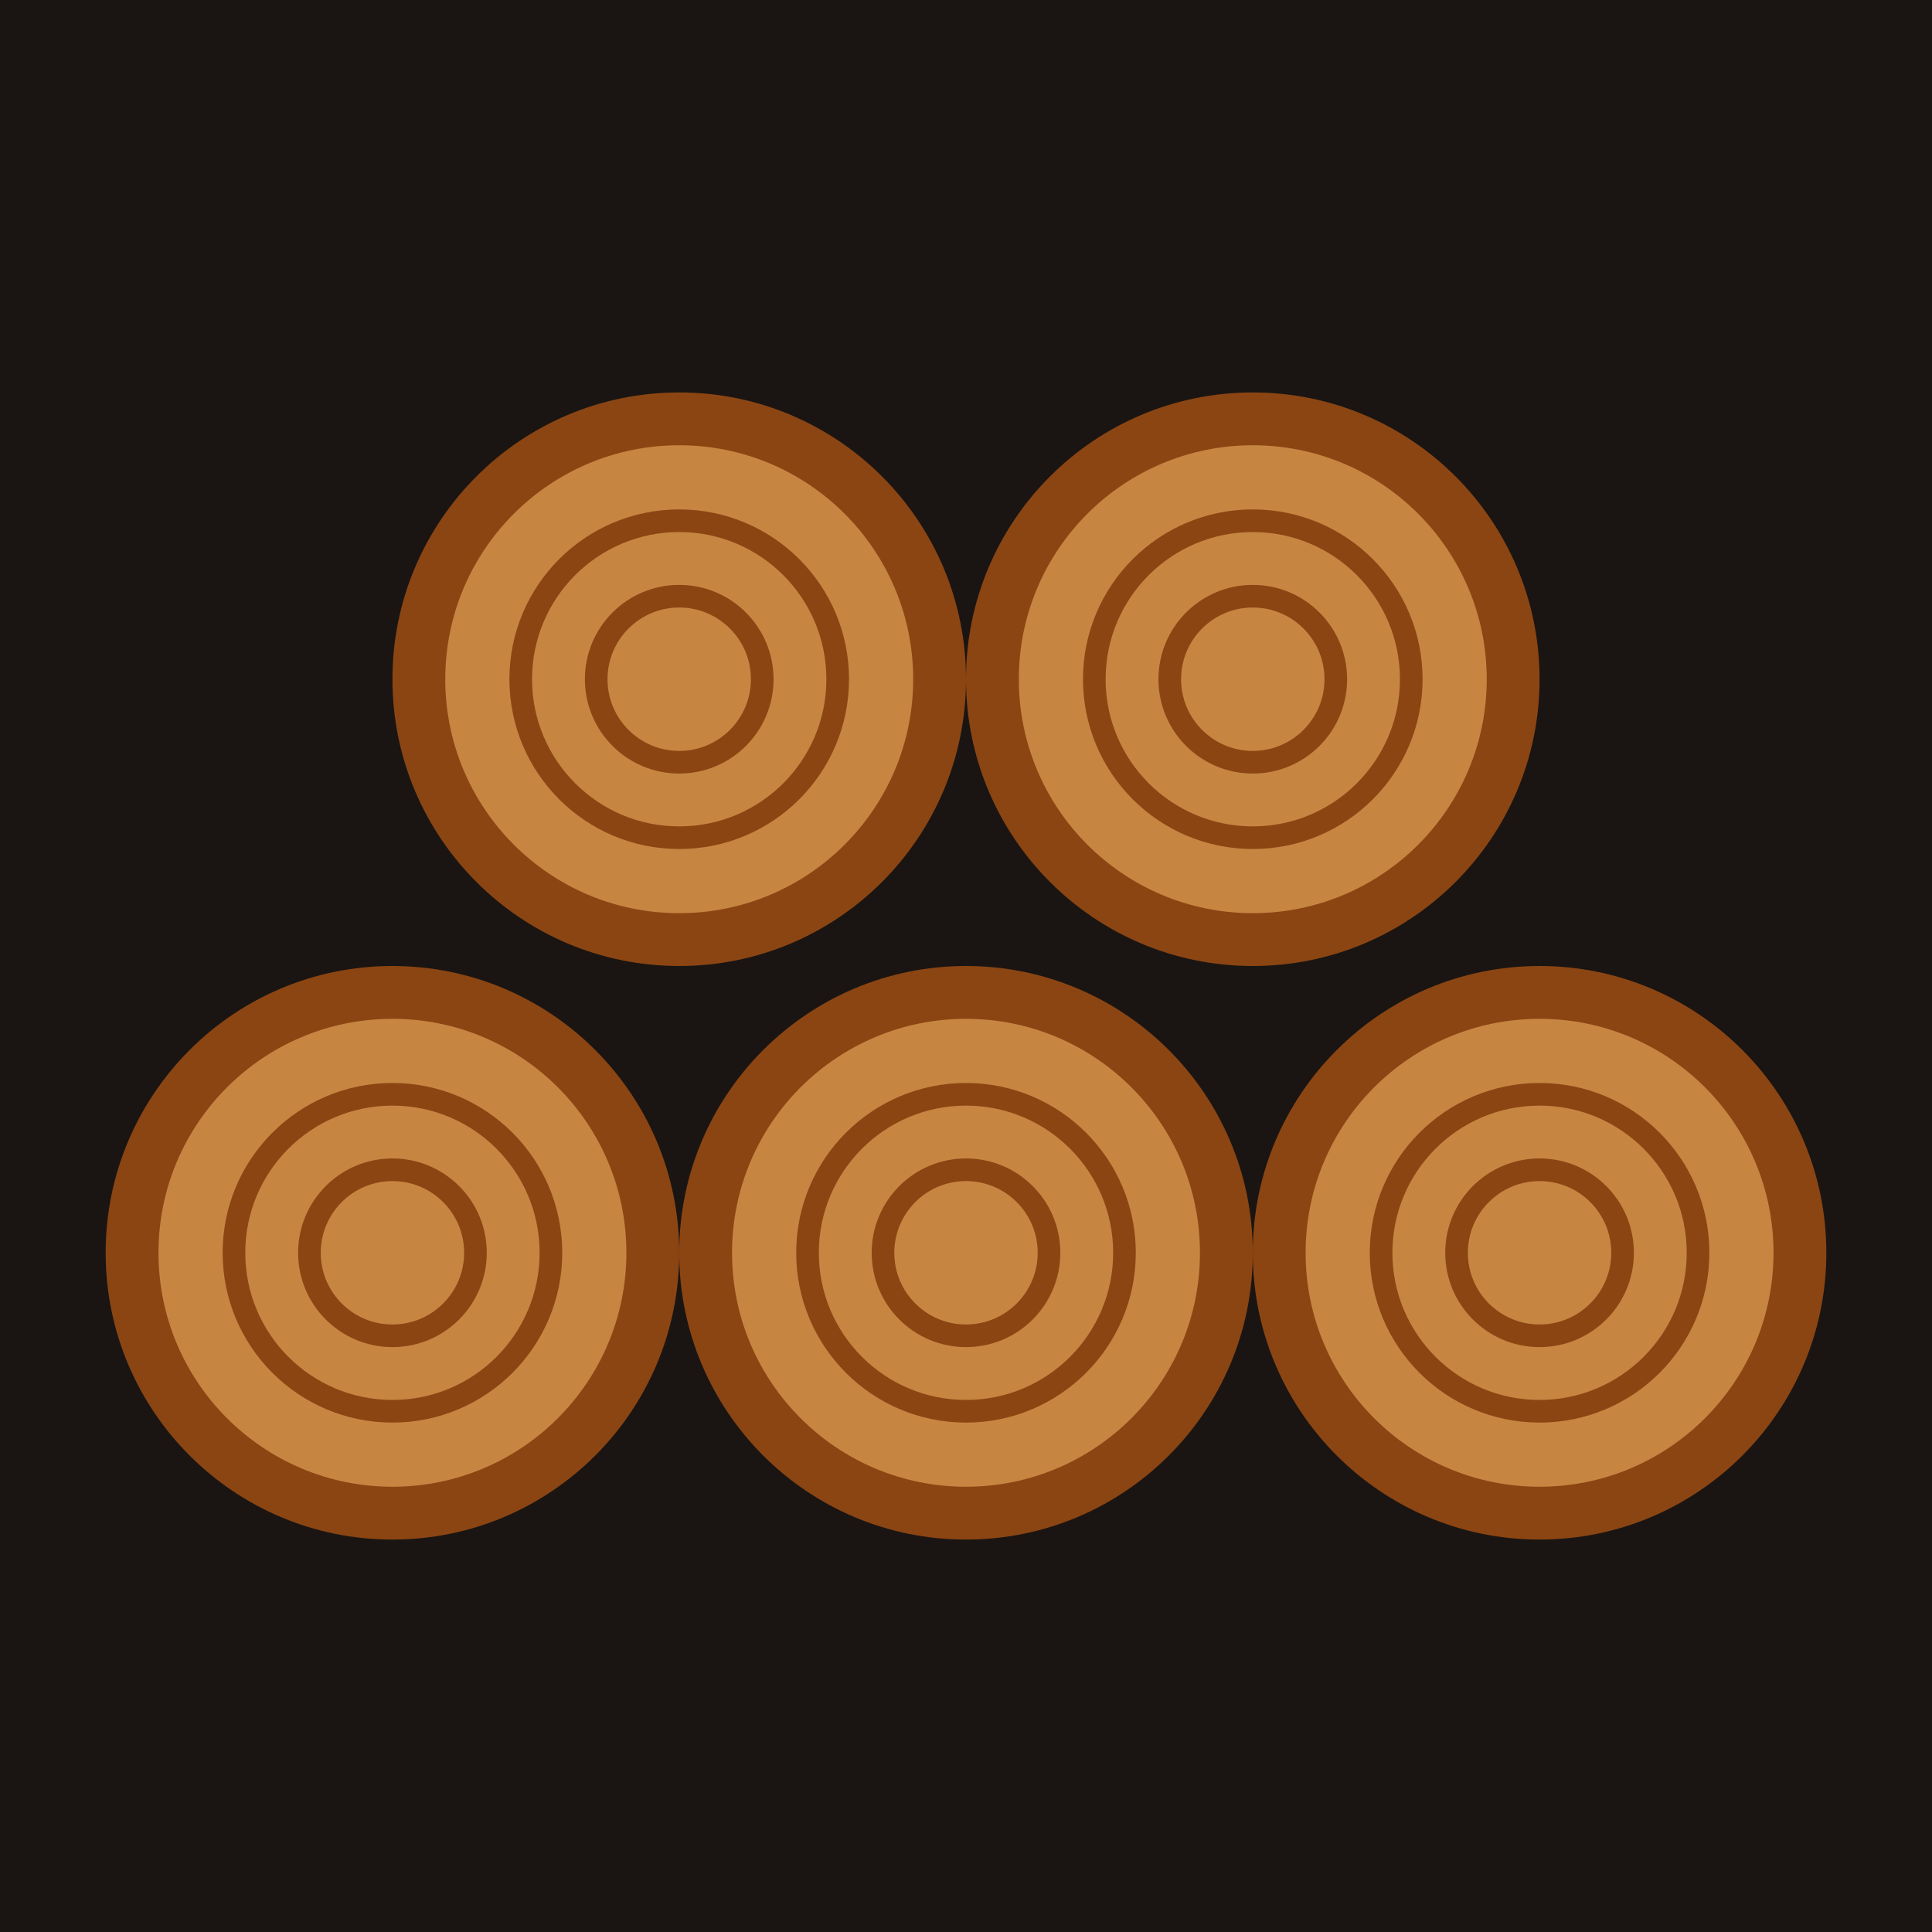
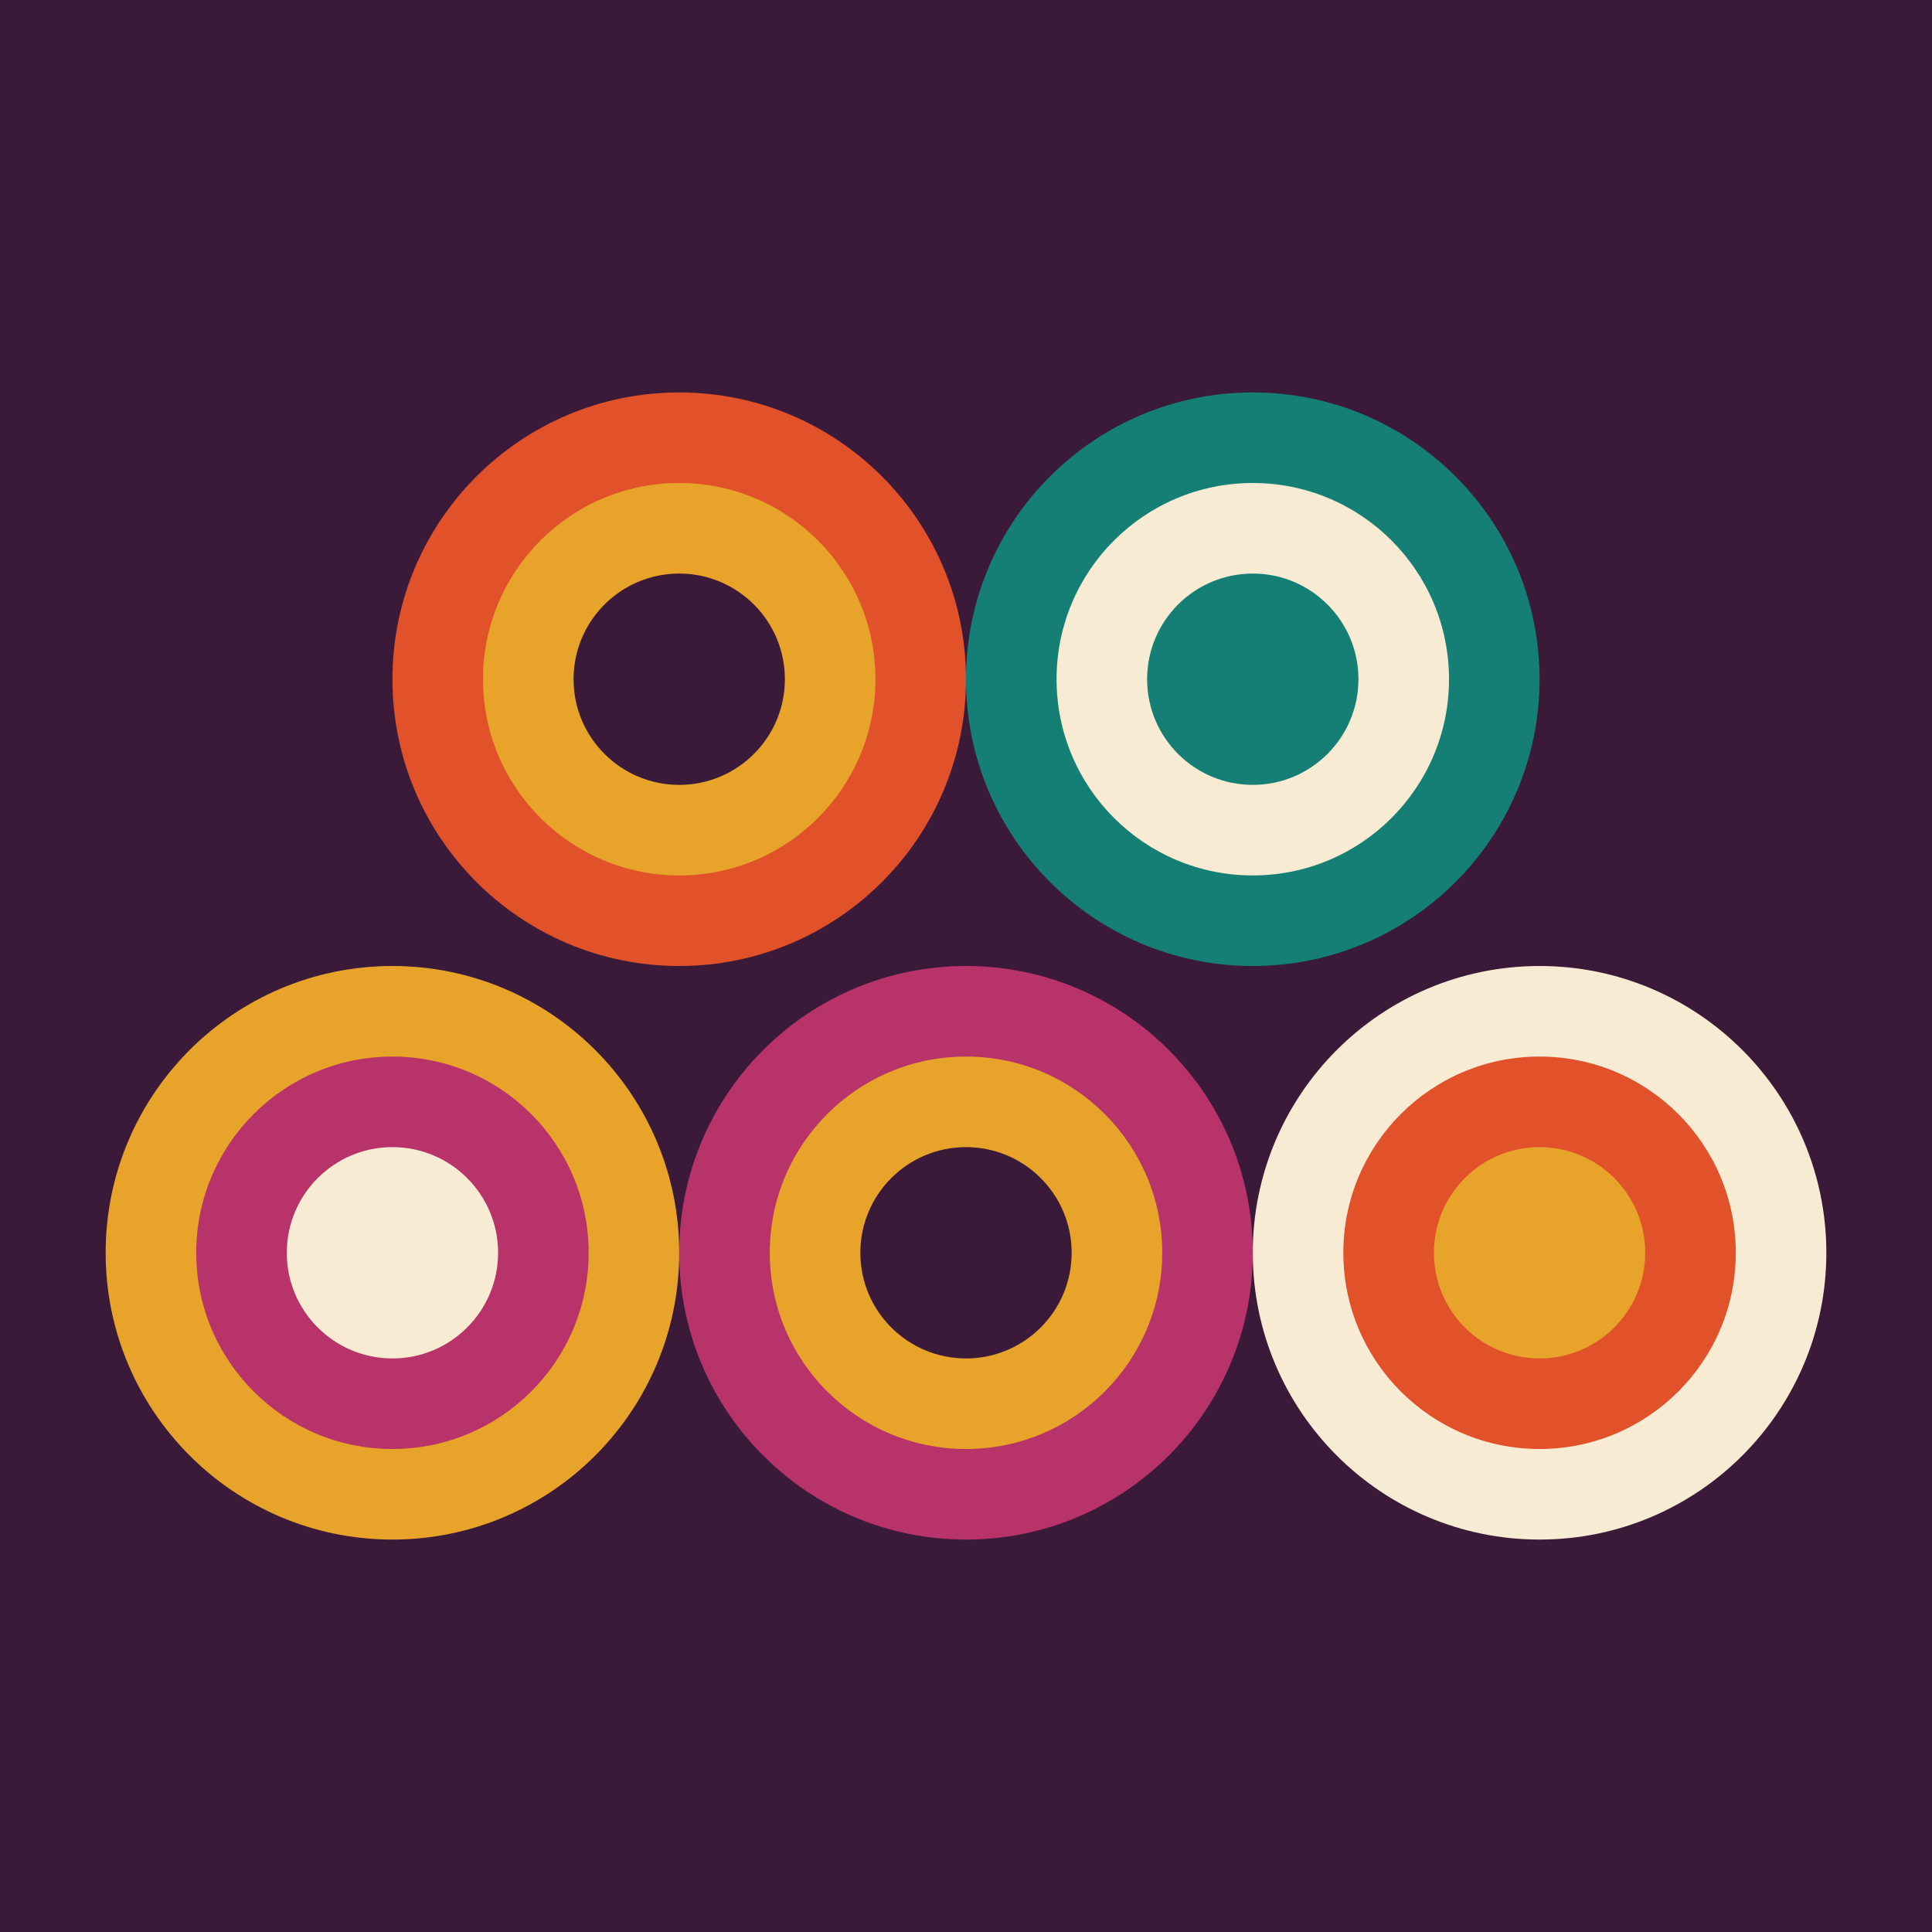
- <svg xmlns="http://www.w3.org/2000/svg" width="512" height="512" viewBox="0 0 512 512" role="img" aria-label="Woodstack">
-   <rect width="512" height="512" fill="#1A1512" />
+ <svg xmlns="http://www.w3.org/2000/svg" viewBox="0 0 512 512" role="img" aria-label="Woodstack '26">
+   <rect width="512" height="512" fill="#3A1A38" />
  <g>
    <g transform="translate(180 180)">
-       <circle r="76" fill="#8B4513" />
-       <circle r="62" fill="#C68642" />
-       <circle r="42" fill="none" stroke="#8B4513" stroke-width="6" />
-       <circle r="22" fill="none" stroke="#8B4513" stroke-width="6" />
+       <circle r="76" fill="#E1512A" />
+       <circle r="52" fill="#E8A32A" />
+       <circle r="28" fill="#3A1A38" />
    </g>
    <g transform="translate(332 180)">
-       <circle r="76" fill="#8B4513" />
-       <circle r="62" fill="#C68642" />
-       <circle r="42" fill="none" stroke="#8B4513" stroke-width="6" />
-       <circle r="22" fill="none" stroke="#8B4513" stroke-width="6" />
+       <circle r="76" fill="#157F76" />
+       <circle r="52" fill="#F7EBD3" />
+       <circle r="28" fill="#157F76" />
    </g>
    <g transform="translate(104 332)">
-       <circle r="76" fill="#8B4513" />
-       <circle r="62" fill="#C68642" />
-       <circle r="42" fill="none" stroke="#8B4513" stroke-width="6" />
-       <circle r="22" fill="none" stroke="#8B4513" stroke-width="6" />
+       <circle r="76" fill="#E8A32A" />
+       <circle r="52" fill="#B8336A" />
+       <circle r="28" fill="#F7EBD3" />
    </g>
    <g transform="translate(256 332)">
-       <circle r="76" fill="#8B4513" />
-       <circle r="62" fill="#C68642" />
-       <circle r="42" fill="none" stroke="#8B4513" stroke-width="6" />
-       <circle r="22" fill="none" stroke="#8B4513" stroke-width="6" />
+       <circle r="76" fill="#B8336A" />
+       <circle r="52" fill="#E8A32A" />
+       <circle r="28" fill="#3A1A38" />
    </g>
    <g transform="translate(408 332)">
-       <circle r="76" fill="#8B4513" />
-       <circle r="62" fill="#C68642" />
-       <circle r="42" fill="none" stroke="#8B4513" stroke-width="6" />
-       <circle r="22" fill="none" stroke="#8B4513" stroke-width="6" />
+       <circle r="76" fill="#F7EBD3" />
+       <circle r="52" fill="#E1512A" />
+       <circle r="28" fill="#E8A32A" />
    </g>
  </g>
</svg>
